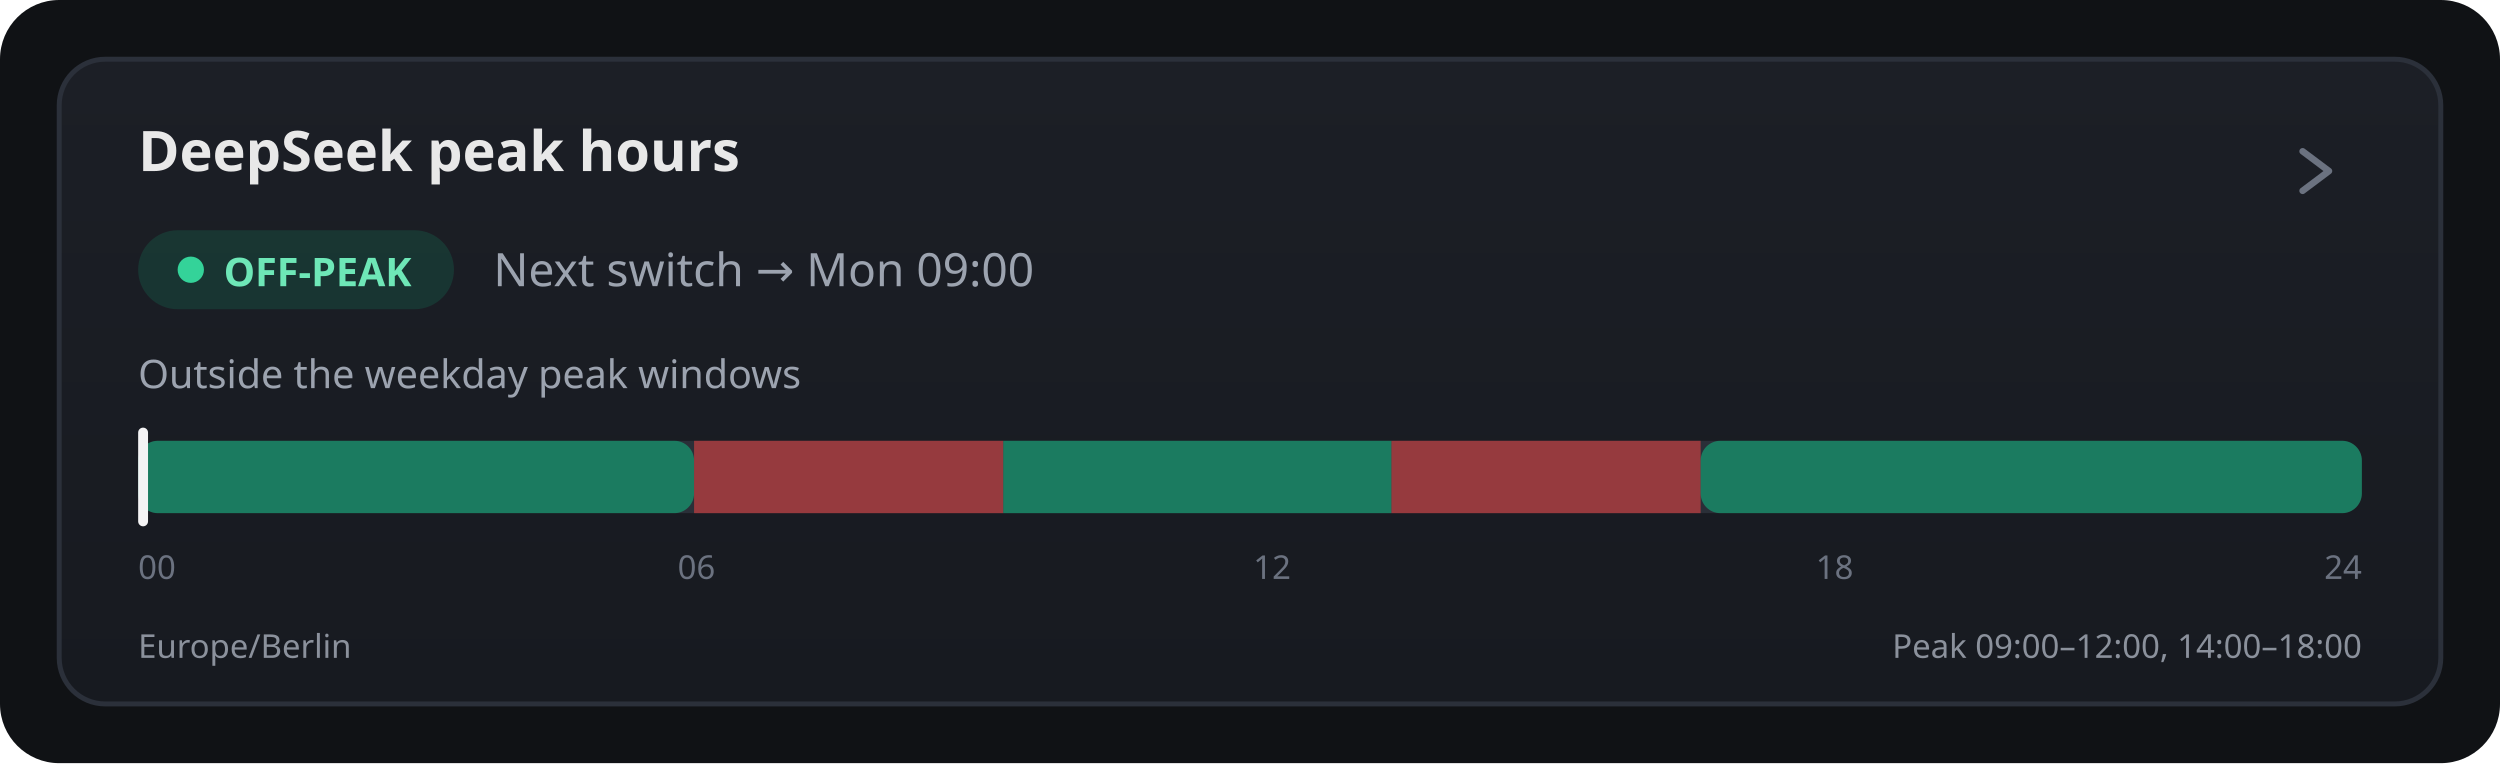
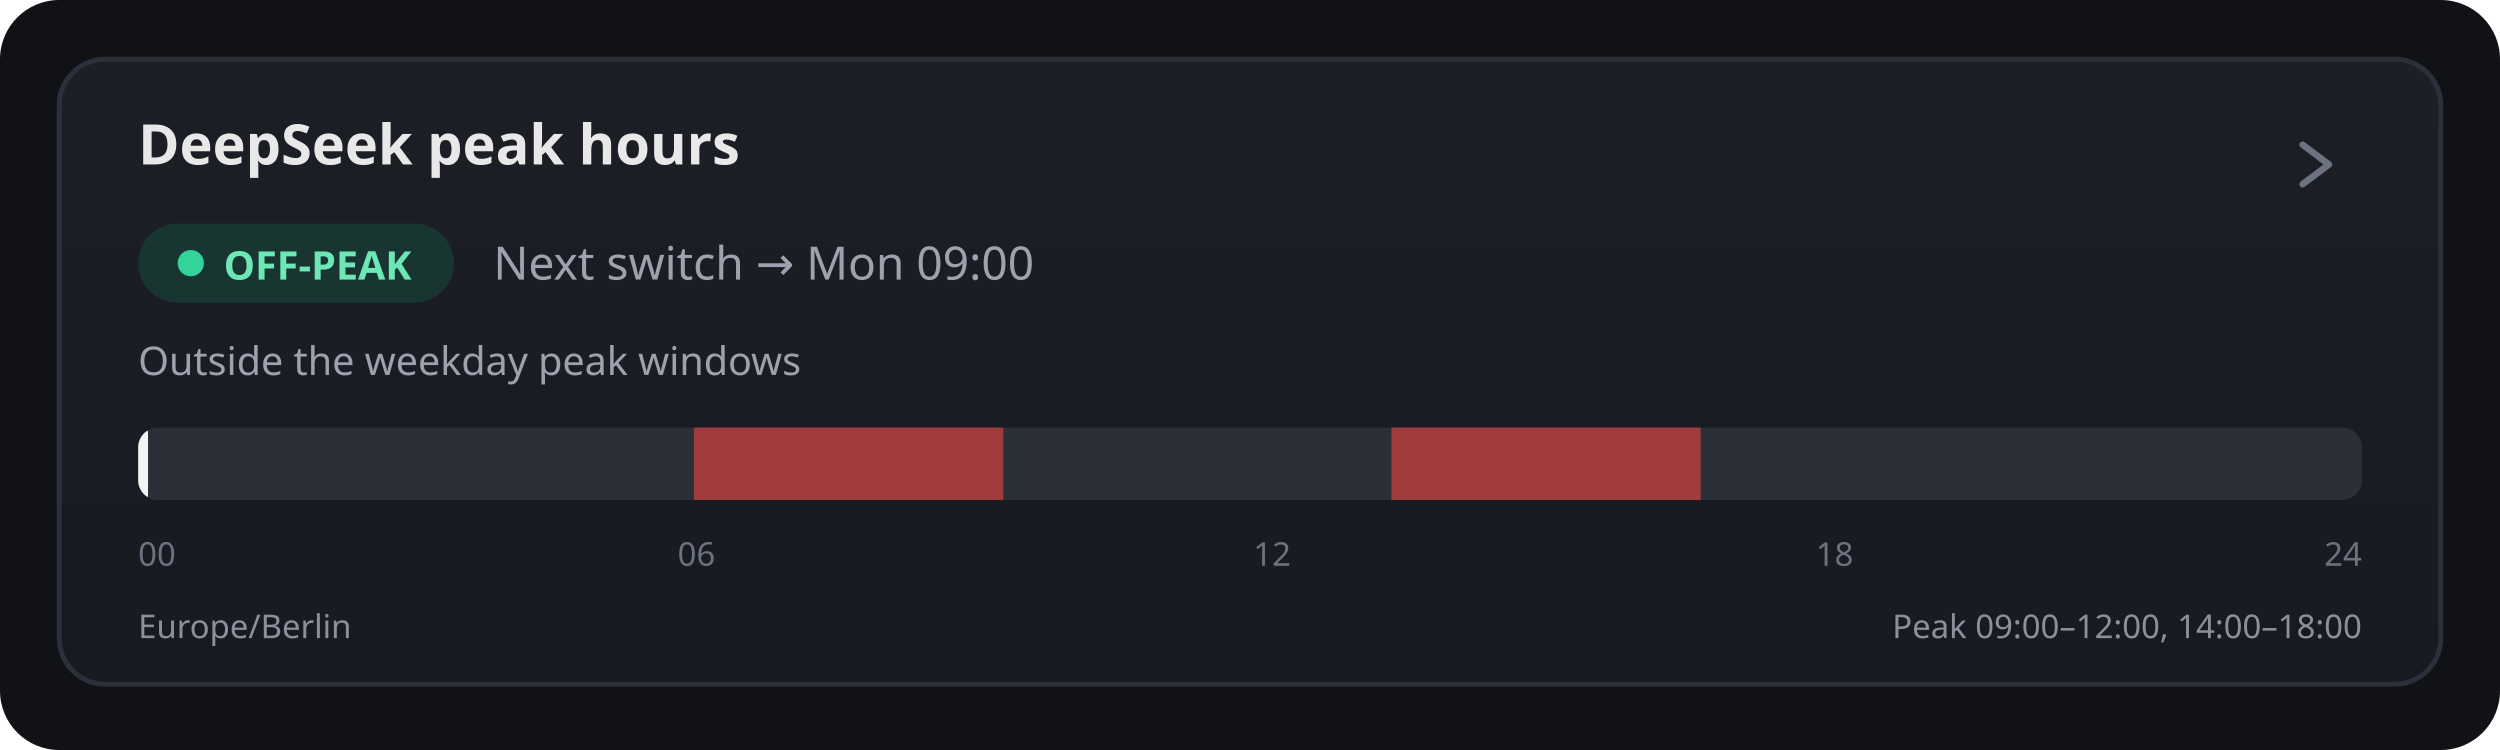
- <svg xmlns="http://www.w3.org/2000/svg" width="760" height="232" viewBox="0 0 760 232" role="img" aria-label="The DeepSeek Clock section as it appears in the Work Status panel">
+ <svg xmlns="http://www.w3.org/2000/svg" width="760" height="228" viewBox="0 0 760 228" role="img" aria-label="The DeepSeek Clock section as it appears in the Work Status panel">
  <defs>
    <linearGradient id="card" x1="0" y1="0" x2="0" y2="1">
      <stop offset="0" stop-color="#1c1f26" />
      <stop offset="1" stop-color="#171a20" />
    </linearGradient>
+     <clipPath id="band-clip">
+       <rect x="42" y="130" width="676" height="22" rx="6" />
+     </clipPath>
  </defs>
-   <rect width="760" height="232" rx="18" fill="#101215" />
-   <rect x="18" y="18" width="724" height="196" rx="14" fill="url(#card)" stroke="#2b303a" stroke-width="1.5" />
-   <text x="42" y="52" font-family="ui-sans-serif, system-ui, sans-serif" font-size="17" font-weight="600" fill="#e8e8e8">DeepSeek peak hours</text>
-   <path d="M700 46 l8 6 -8 6" fill="none" stroke="#6b7280" stroke-width="2" stroke-linecap="round" stroke-linejoin="round" />
-   <rect x="42" y="70" width="96" height="24" rx="12" fill="#10b981" fill-opacity="0.16" />
-   <circle cx="58" cy="82" r="4" fill="#34d399" />
-   <text x="68" y="87" font-family="ui-sans-serif, system-ui, sans-serif" font-size="12" font-weight="700" fill="#6ee7b7">OFF-PEAK</text>
-   <text x="150" y="87" font-family="ui-sans-serif, system-ui, sans-serif" font-size="14" fill="#9ca3af">Next switch  →  Mon 09:00</text>
-   <text x="42" y="118" font-family="ui-sans-serif, system-ui, sans-serif" font-size="12" fill="#9ca3af">Outside the weekday peak windows</text>
-   <rect x="42" y="134" width="676" height="22" rx="6" fill="#2a2f38" />
-   <rect x="42" y="134" width="169" height="22" rx="6" fill="#10b981" fill-opacity="0.55" />
-   <rect x="211" y="134" width="94" height="22" fill="#ef4444" fill-opacity="0.55" />
-   <rect x="305" y="134" width="118" height="22" fill="#10b981" fill-opacity="0.55" />
-   <rect x="423" y="134" width="94" height="22" fill="#ef4444" fill-opacity="0.55" />
-   <rect x="517" y="134" width="201" height="22" rx="6" fill="#10b981" fill-opacity="0.55" />
-   <rect x="42" y="130" width="3" height="30" rx="1.5" fill="#f4f4f5" />
+   <rect width="760" height="228" rx="18" fill="#101215" />
+   <rect x="18" y="18" width="724" height="190" rx="14" fill="url(#card)" stroke="#2b303a" stroke-width="1.5" />
+   <text x="42" y="50" font-family="ui-sans-serif, system-ui, sans-serif" font-size="17" font-weight="600" fill="#e8e8e8">DeepSeek peak hours</text>
+   <path d="M700 44 l8 6 -8 6" fill="none" stroke="#6b7280" stroke-width="2" stroke-linecap="round" stroke-linejoin="round" />
+   <rect x="42" y="68" width="96" height="24" rx="12" fill="#10b981" fill-opacity="0.16" />
+   <circle cx="58" cy="80" r="4" fill="#34d399" />
+   <text x="68" y="85" font-family="ui-sans-serif, system-ui, sans-serif" font-size="12" font-weight="700" fill="#6ee7b7">OFF-PEAK</text>
+   <text x="150" y="85" font-family="ui-sans-serif, system-ui, sans-serif" font-size="14" fill="#9ca3af">Next switch  →  Mon 09:00</text>
+   <text x="42" y="114" font-family="ui-sans-serif, system-ui, sans-serif" font-size="12" fill="#9ca3af">Outside the weekday peak windows</text>
+   <g clip-path="url(#band-clip)">
+     <rect x="42" y="130" width="676" height="22" fill="#2a2f38" />
+     <rect x="211" y="130" width="94" height="22" fill="#ef4444" fill-opacity="0.6" />
+     <rect x="423" y="130" width="94" height="22" fill="#ef4444" fill-opacity="0.6" />
+     <rect x="42" y="130" width="3" height="22" rx="1.5" fill="#f4f4f5" />
+   </g>
  <g font-family="ui-sans-serif, system-ui, sans-serif" font-size="10" fill="#6b7280">
-     <text x="42" y="176">00</text>
-     <text x="206" y="176">06</text>
-     <text x="381" y="176">12</text>
-     <text x="552" y="176">18</text>
-     <text x="718" y="176" text-anchor="end">24</text>
-     <text x="42" y="200" fill="#8b919c">Europe/Berlin</text>
-     <text x="718" y="200" fill="#8b919c" text-anchor="end">Peak 09:00–12:00, 14:00–18:00</text>
+     <text x="42" y="172">00</text>
+     <text x="206" y="172">06</text>
+     <text x="381" y="172">12</text>
+     <text x="552" y="172">18</text>
+     <text x="718" y="172" text-anchor="end">24</text>
+     <text x="42" y="194" fill="#8b919c">Europe/Berlin</text>
+     <text x="718" y="194" fill="#8b919c" text-anchor="end">Peak 09:00–12:00, 14:00–18:00</text>
  </g>
</svg>
